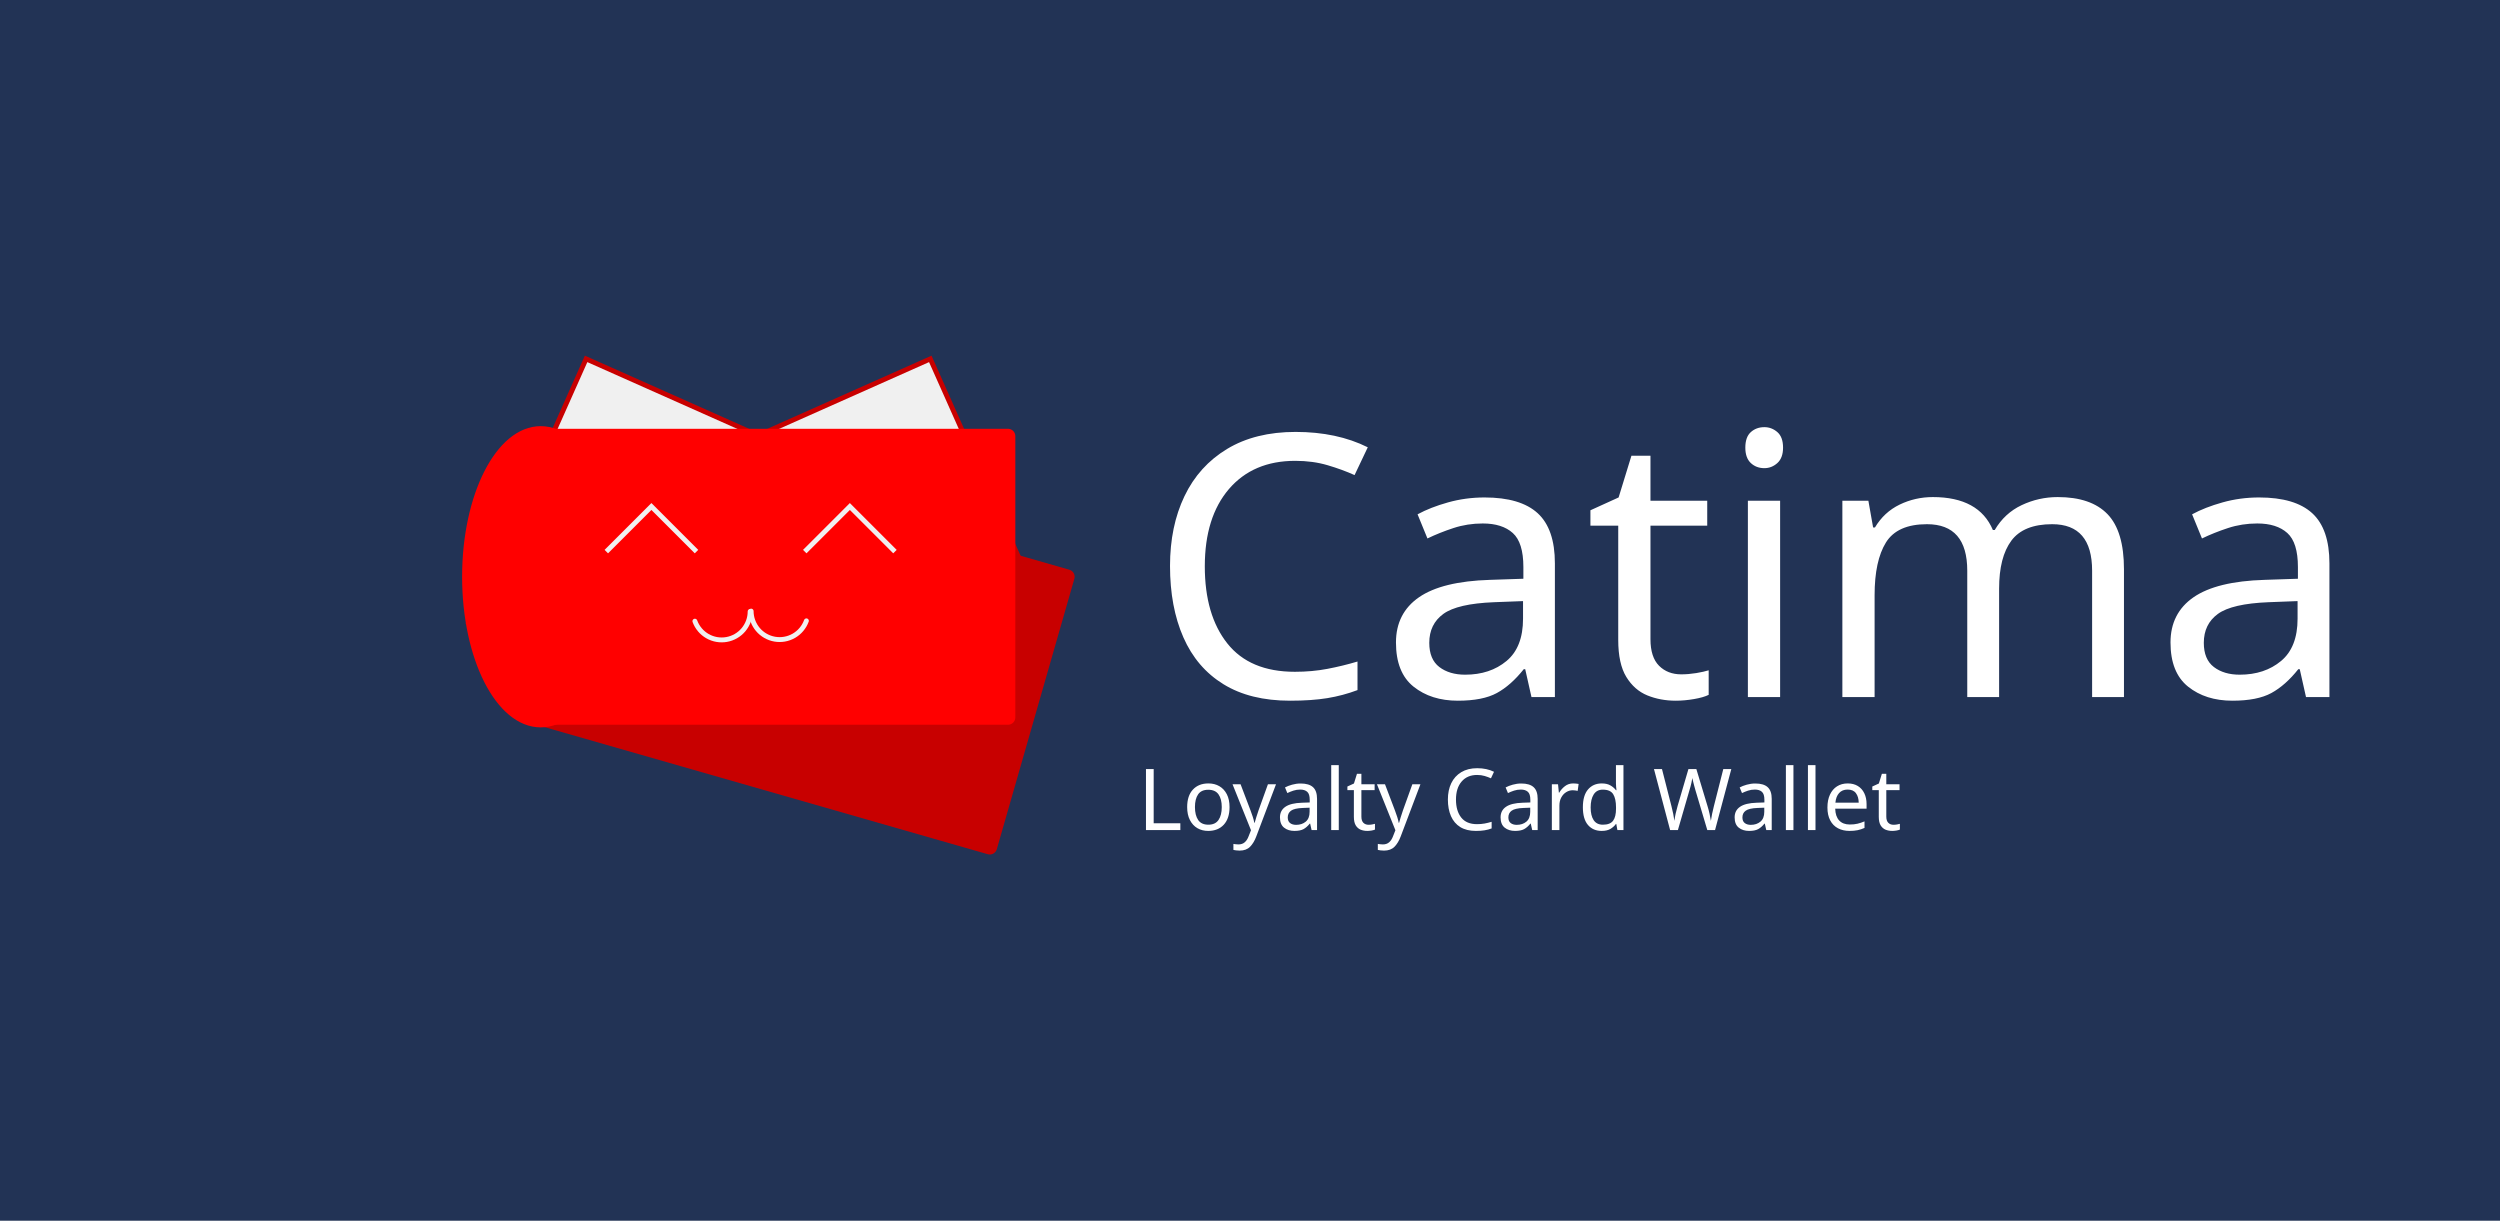
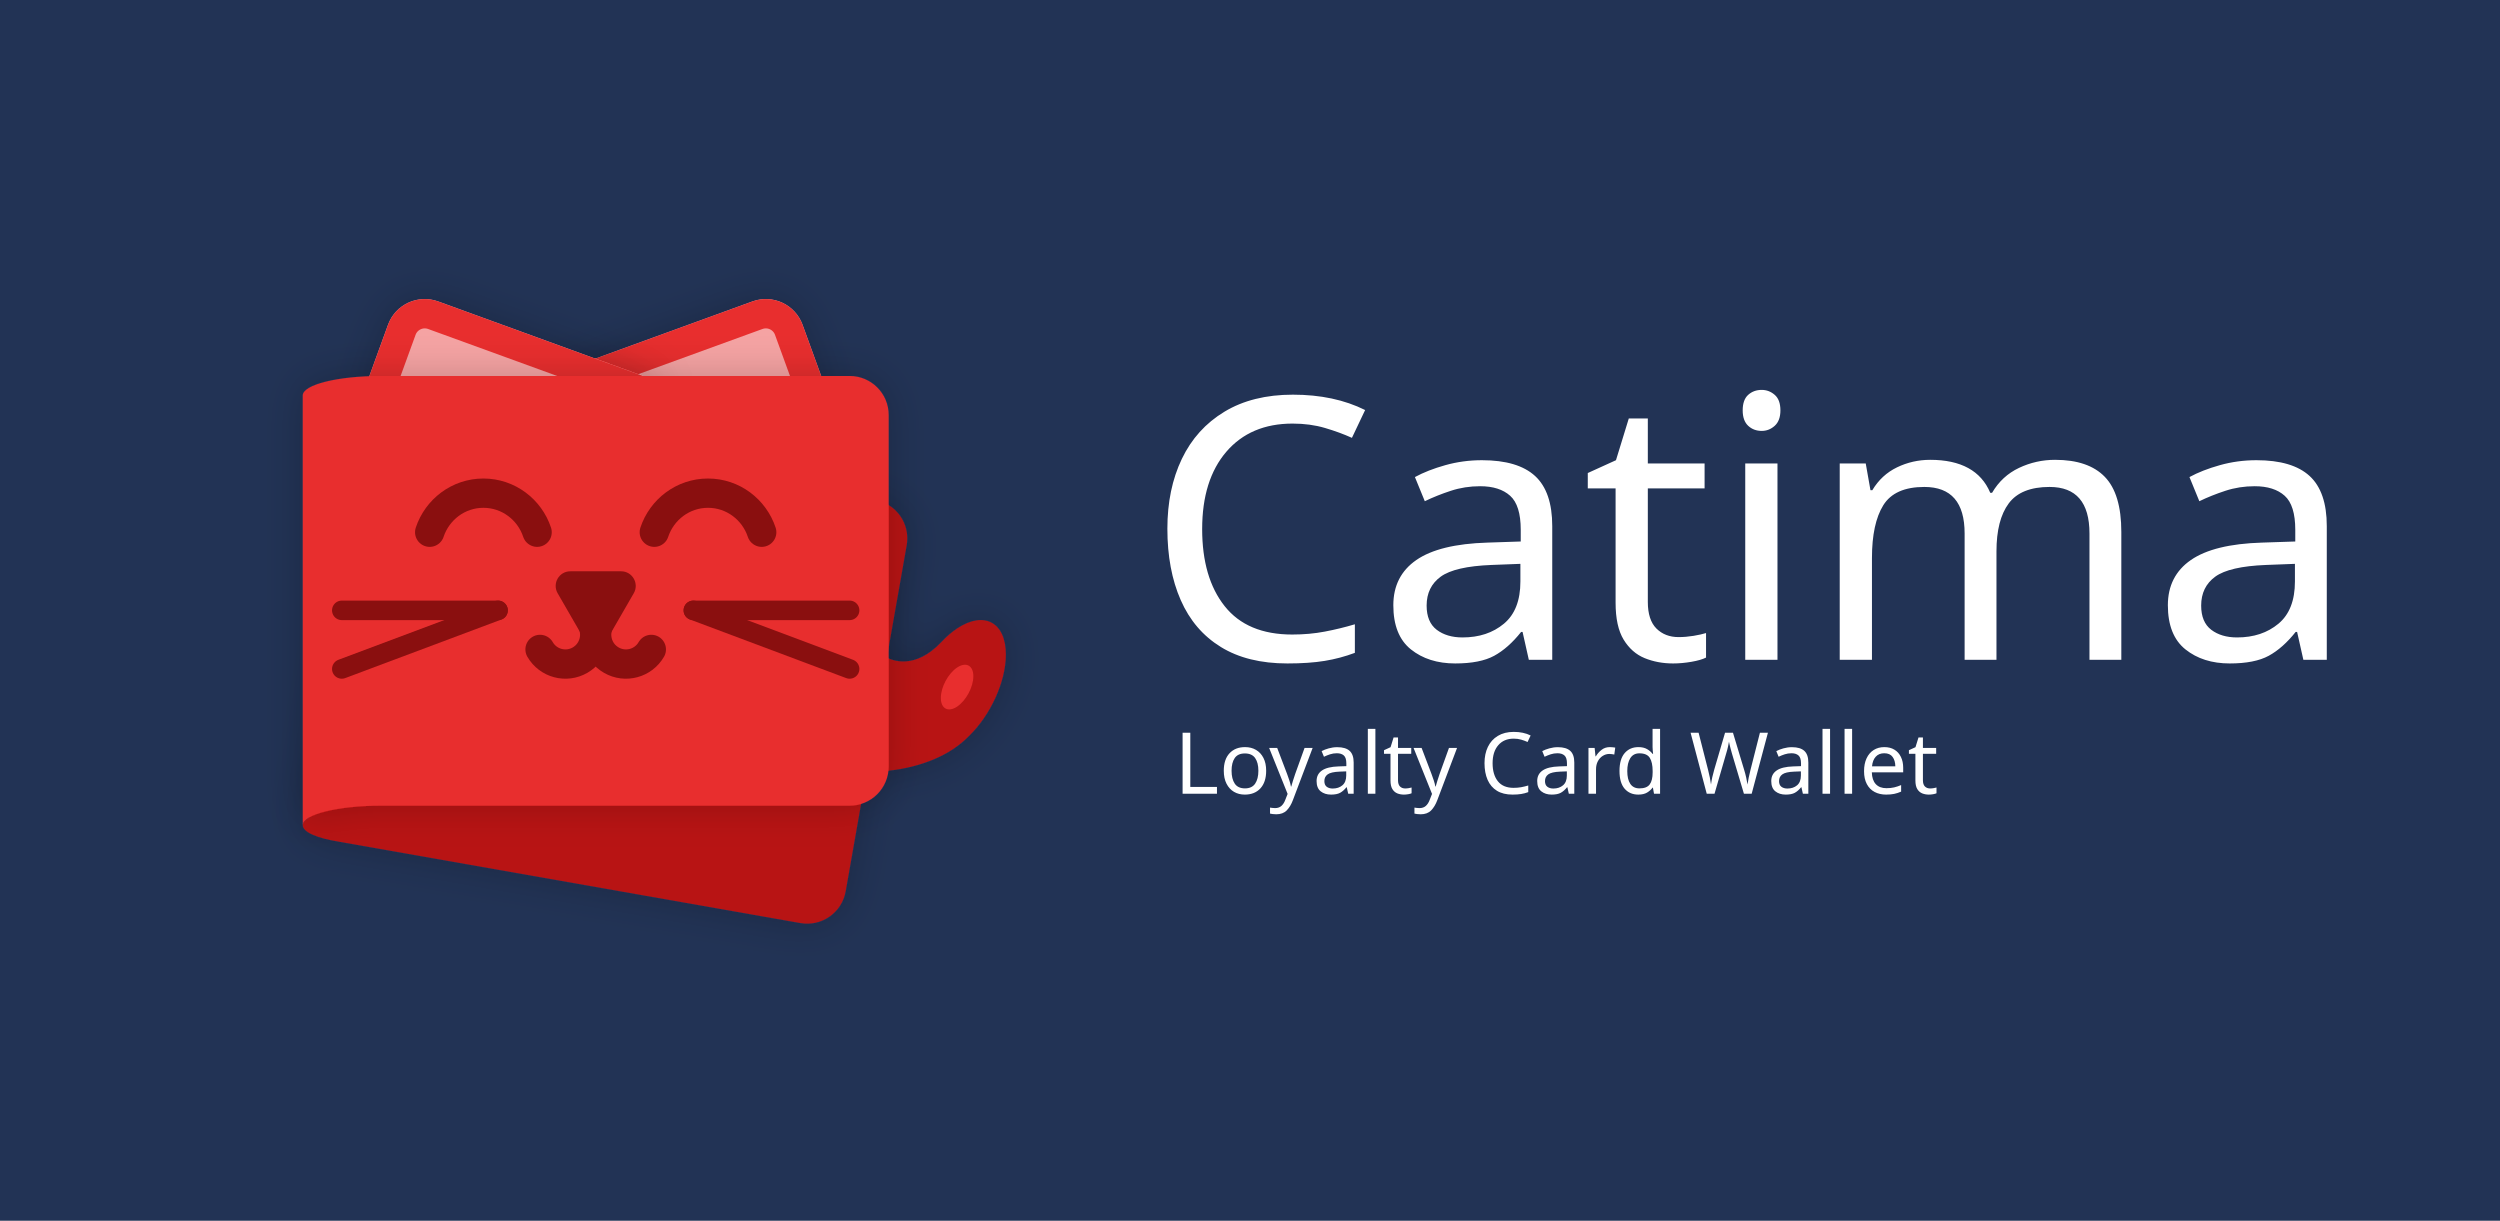
<svg xmlns="http://www.w3.org/2000/svg" width="1024" height="500" viewBox="0 0 1024 500" fill="none">
-   <rect width="1024" height="500" fill="#223355" />
-   <text direction="ltr" fill="white" xml:space="preserve" style="" font-family="Yesteryear" font-size="150" letter-spacing="0em">
-     <tspan x="470.082" y="285.511">Catima
- </tspan>
-   </text>
-   <path d="M381.046 147.001L236.3 211.446L276.524 301.79L421.27 237.345L381.046 147.001Z" fill="#F0F0F0" stroke="#C80000" stroke-width="2" />
-   <path d="M402.077 219.13L240.07 147L191.984 255.004L353.99 327.135L402.077 219.13Z" fill="#F0F0F0" stroke="#C80000" stroke-width="2" />
-   <path d="M437.17 236.241L251.831 183.096L220.071 293.855L405.41 347L437.17 236.241Z" fill="#C80000" stroke="#C80000" stroke-width="6" stroke-linejoin="round" />
-   <path d="M412.879 178.633H220.071V293.855H412.879V178.633Z" fill="#FF0000" stroke="#FF0000" stroke-width="6" stroke-linejoin="round" />
-   <path d="M221.482 296.217C238.316 296.217 251.963 269.366 251.963 236.244C251.963 203.121 238.316 176.27 221.482 176.27C204.647 176.27 191 203.121 191 236.244C191 269.366 204.647 296.217 221.482 296.217Z" fill="#FF0000" stroke="#FF0000" stroke-width="3.442" stroke-linejoin="round" />
-   <path d="M307.256 250.444C307.256 253.187 306.289 255.842 304.526 257.944C302.763 260.045 300.316 261.458 297.614 261.934C294.913 262.41 292.13 261.92 289.755 260.548C287.379 259.177 285.563 257.012 284.625 254.435" stroke="#F0F0F0" stroke-width="2" stroke-linecap="round" stroke-linejoin="round" />
-   <path d="M330.301 254.298C329.363 256.875 327.547 259.04 325.171 260.411C322.796 261.783 320.013 262.273 317.312 261.797C314.61 261.321 312.163 259.908 310.4 257.807C308.637 255.706 307.671 253.05 307.671 250.307" stroke="#F0F0F0" stroke-width="2" stroke-linecap="round" stroke-linejoin="round" />
-   <path d="M248.345 225.937L266.818 207.465L285.29 225.937" stroke="#F0F0F0" stroke-width="2" />
-   <path d="M329.625 225.937L348.098 207.465L366.571 225.937" stroke="#F0F0F0" stroke-width="2" />
-   <text direction="ltr" fill="white" xml:space="preserve" style="" font-family="Lexend Deca" font-size="35" font-weight="200" letter-spacing="0em">
-     <tspan x="466" y="340">Loyalty Card Wallet</tspan>
-   </text>
+   <g clip-path="url(#clip0_78_203)">
+     <path d="M1024 0H0V500H1024V0Z" fill="#223355" />
+     <text fill="white" xml:space="preserve" style="white-space: pre" font-family="Lexend" font-size="35" letter-spacing="0em">
+       <tspan x="481" y="325.125">Loyalty Card Wallet</tspan>
+     </text>
+     <text fill="white" xml:space="preserve" style="white-space: pre" font-family="Lobster" font-size="150" letter-spacing="0em">
+       <tspan x="469" y="270.25">Catima</tspan>
+     </text>
+     <g filter="url(#filter0_d_78_203)">
+       <path d="M218 156.307L308.21 123.473C316.514 120.45 325.696 124.732 328.718 133.035L339.663 163.106L234.417 201.412L218 156.307Z" fill="#F5A3A3" />
+       <path d="M310.263 129.111C315.452 127.222 321.191 129.898 323.08 135.088L331.972 159.52L238.003 193.722L225.69 159.893L310.263 129.111Z" stroke="#E82E2E" stroke-width="12" />
+     </g>
+     <g filter="url(#filter1_d_78_203)">
+       <path d="M269.662 156.307L179.452 123.473C171.148 120.45 161.966 124.732 158.944 133.035L148 163.106L253.245 201.412L269.662 156.307Z" fill="#F5A3A3" />
+       <path d="M177.399 129.111C172.21 127.222 166.471 129.898 164.582 135.088L155.69 159.52L249.659 193.722L261.972 159.893L177.399 129.111Z" stroke="#E82E2E" stroke-width="12" />
+     </g>
+     <g filter="url(#filter2_d_78_203)">
+       <path d="M150.783 184.396C152.318 175.694 160.617 169.884 169.319 171.418L358.402 204.759C367.104 206.293 372.915 214.592 371.381 223.294L363.263 269.331C365.199 270.395 374.665 274.629 385.664 262.915V262.916C387.662 260.777 389.802 258.913 392.027 257.43C403.056 250.077 411.997 254.862 411.997 268.117C411.997 279.372 405.55 293.113 396.853 301.505C382.504 316.169 358.773 316.221 355.01 316.133L346.375 365.106C344.84 373.809 336.542 379.619 327.84 378.085L138.757 344.744C138.689 344.732 138.622 344.719 138.555 344.706C129.793 343.279 124 340.81 124 338.001C124 336.87 124.939 335.794 126.633 334.818C125.594 332.171 125.248 329.214 125.778 326.209L150.783 184.396Z" fill="#B81414" />
+     </g>
+     <circle cx="8" cy="8" r="8" transform="matrix(0.83205 -0.5547 0 1 385.37 277.867)" fill="#E82E2E" />
+     <g filter="url(#filter3_d_78_203)">
+       <path d="M348 154C356.837 154 364 161.163 364 170V314C364 322.837 356.837 330 348 330H156C138.327 330 124 333.582 124 338V162C124 157.582 138.327 154 156 154H348Z" fill="#E82E2E" />
+     </g>
+     <path d="M266.784 266C263.471 271.74 256.132 273.706 250.392 270.392C244.653 267.079 242.686 259.74 246 254" stroke="#8A0F0F" stroke-width="12" stroke-linecap="round" />
+     <path d="M221.2 266C224.514 271.74 231.853 273.706 237.592 270.392C243.332 267.079 245.298 259.74 241.984 254" stroke="#8A0F0F" stroke-width="12" stroke-linecap="round" />
+     <path d="M249.196 261C246.887 265 241.113 265 238.804 261L228.412 243C226.102 239 228.989 234 233.608 234L254.392 234C259.011 234 261.898 239 259.588 243L249.196 261Z" fill="#8A0F0F" />
+     <path d="M220 218C216.909 208.699 208.227 202 198 202C187.773 202 179.091 208.699 176 218" stroke="#8A0F0F" stroke-width="12" stroke-linecap="round" />
+     <path d="M312 218C308.909 208.699 300.227 202 290 202C279.773 202 271.091 208.699 268 218" stroke="#8A0F0F" stroke-width="12" stroke-linecap="round" />
+     <path d="M204 250H140" stroke="#8A0F0F" stroke-width="8" stroke-linecap="round" />
+     <path d="M204 250L140 274" stroke="#8A0F0F" stroke-width="8" stroke-linecap="round" />
+     <path d="M348 274L284 250" stroke="#8A0F0F" stroke-width="8" stroke-linecap="round" />
+     <path d="M284 250H348" stroke="#8A0F0F" stroke-width="8" stroke-linecap="round" />
+   </g>
+   <defs>
+     <filter id="filter0_d_78_203" x="202" y="106.504" width="153.663" height="110.908" filterUnits="userSpaceOnUse" color-interpolation-filters="sRGB">
+       <feFlood flood-opacity="0" result="BackgroundImageFix" />
+       <feColorMatrix in="SourceAlpha" type="matrix" values="0 0 0 0 0 0 0 0 0 0 0 0 0 0 0 0 0 0 127 0" result="hardAlpha" />
+       <feOffset />
+       <feGaussianBlur stdDeviation="8" />
+       <feComposite in2="hardAlpha" operator="out" />
+       <feColorMatrix type="matrix" values="0 0 0 0 0 0 0 0 0 0 0 0 0 0 0 0 0 0 0.2 0" />
+       <feBlend mode="normal" in2="BackgroundImageFix" result="effect1_dropShadow_78_203" />
+       <feBlend mode="normal" in="SourceGraphic" in2="effect1_dropShadow_78_203" result="shape" />
+     </filter>
+     <filter id="filter1_d_78_203" x="132" y="106.504" width="153.663" height="110.908" filterUnits="userSpaceOnUse" color-interpolation-filters="sRGB">
+       <feFlood flood-opacity="0" result="BackgroundImageFix" />
+       <feColorMatrix in="SourceAlpha" type="matrix" values="0 0 0 0 0 0 0 0 0 0 0 0 0 0 0 0 0 0 127 0" result="hardAlpha" />
+       <feOffset />
+       <feGaussianBlur stdDeviation="8" />
+       <feComposite in2="hardAlpha" operator="out" />
+       <feColorMatrix type="matrix" values="0 0 0 0 0 0 0 0 0 0 0 0 0 0 0 0 0 0 0.2 0" />
+       <feBlend mode="normal" in2="BackgroundImageFix" result="effect1_dropShadow_78_203" />
+       <feBlend mode="normal" in="SourceGraphic" in2="effect1_dropShadow_78_203" result="shape" />
+     </filter>
+     <filter id="filter2_d_78_203" x="108" y="155.172" width="319.997" height="239.159" filterUnits="userSpaceOnUse" color-interpolation-filters="sRGB">
+       <feFlood flood-opacity="0" result="BackgroundImageFix" />
+       <feColorMatrix in="SourceAlpha" type="matrix" values="0 0 0 0 0 0 0 0 0 0 0 0 0 0 0 0 0 0 127 0" result="hardAlpha" />
+       <feOffset />
+       <feGaussianBlur stdDeviation="8" />
+       <feComposite in2="hardAlpha" operator="out" />
+       <feColorMatrix type="matrix" values="0 0 0 0 0 0 0 0 0 0 0 0 0 0 0 0 0 0 0.2 0" />
+       <feBlend mode="normal" in2="BackgroundImageFix" result="effect1_dropShadow_78_203" />
+       <feBlend mode="normal" in="SourceGraphic" in2="effect1_dropShadow_78_203" result="shape" />
+     </filter>
+     <filter id="filter3_d_78_203" x="108" y="138" width="272" height="216" filterUnits="userSpaceOnUse" color-interpolation-filters="sRGB">
+       <feFlood flood-opacity="0" result="BackgroundImageFix" />
+       <feColorMatrix in="SourceAlpha" type="matrix" values="0 0 0 0 0 0 0 0 0 0 0 0 0 0 0 0 0 0 127 0" result="hardAlpha" />
+       <feOffset />
+       <feGaussianBlur stdDeviation="8" />
+       <feComposite in2="hardAlpha" operator="out" />
+       <feColorMatrix type="matrix" values="0 0 0 0 0 0 0 0 0 0 0 0 0 0 0 0 0 0 0.2 0" />
+       <feBlend mode="normal" in2="BackgroundImageFix" result="effect1_dropShadow_78_203" />
+       <feBlend mode="normal" in="SourceGraphic" in2="effect1_dropShadow_78_203" result="shape" />
+     </filter>
+     <clipPath id="clip0_78_203">
+       <rect width="1024" height="500" fill="white" />
+     </clipPath>
+   </defs>
</svg>
